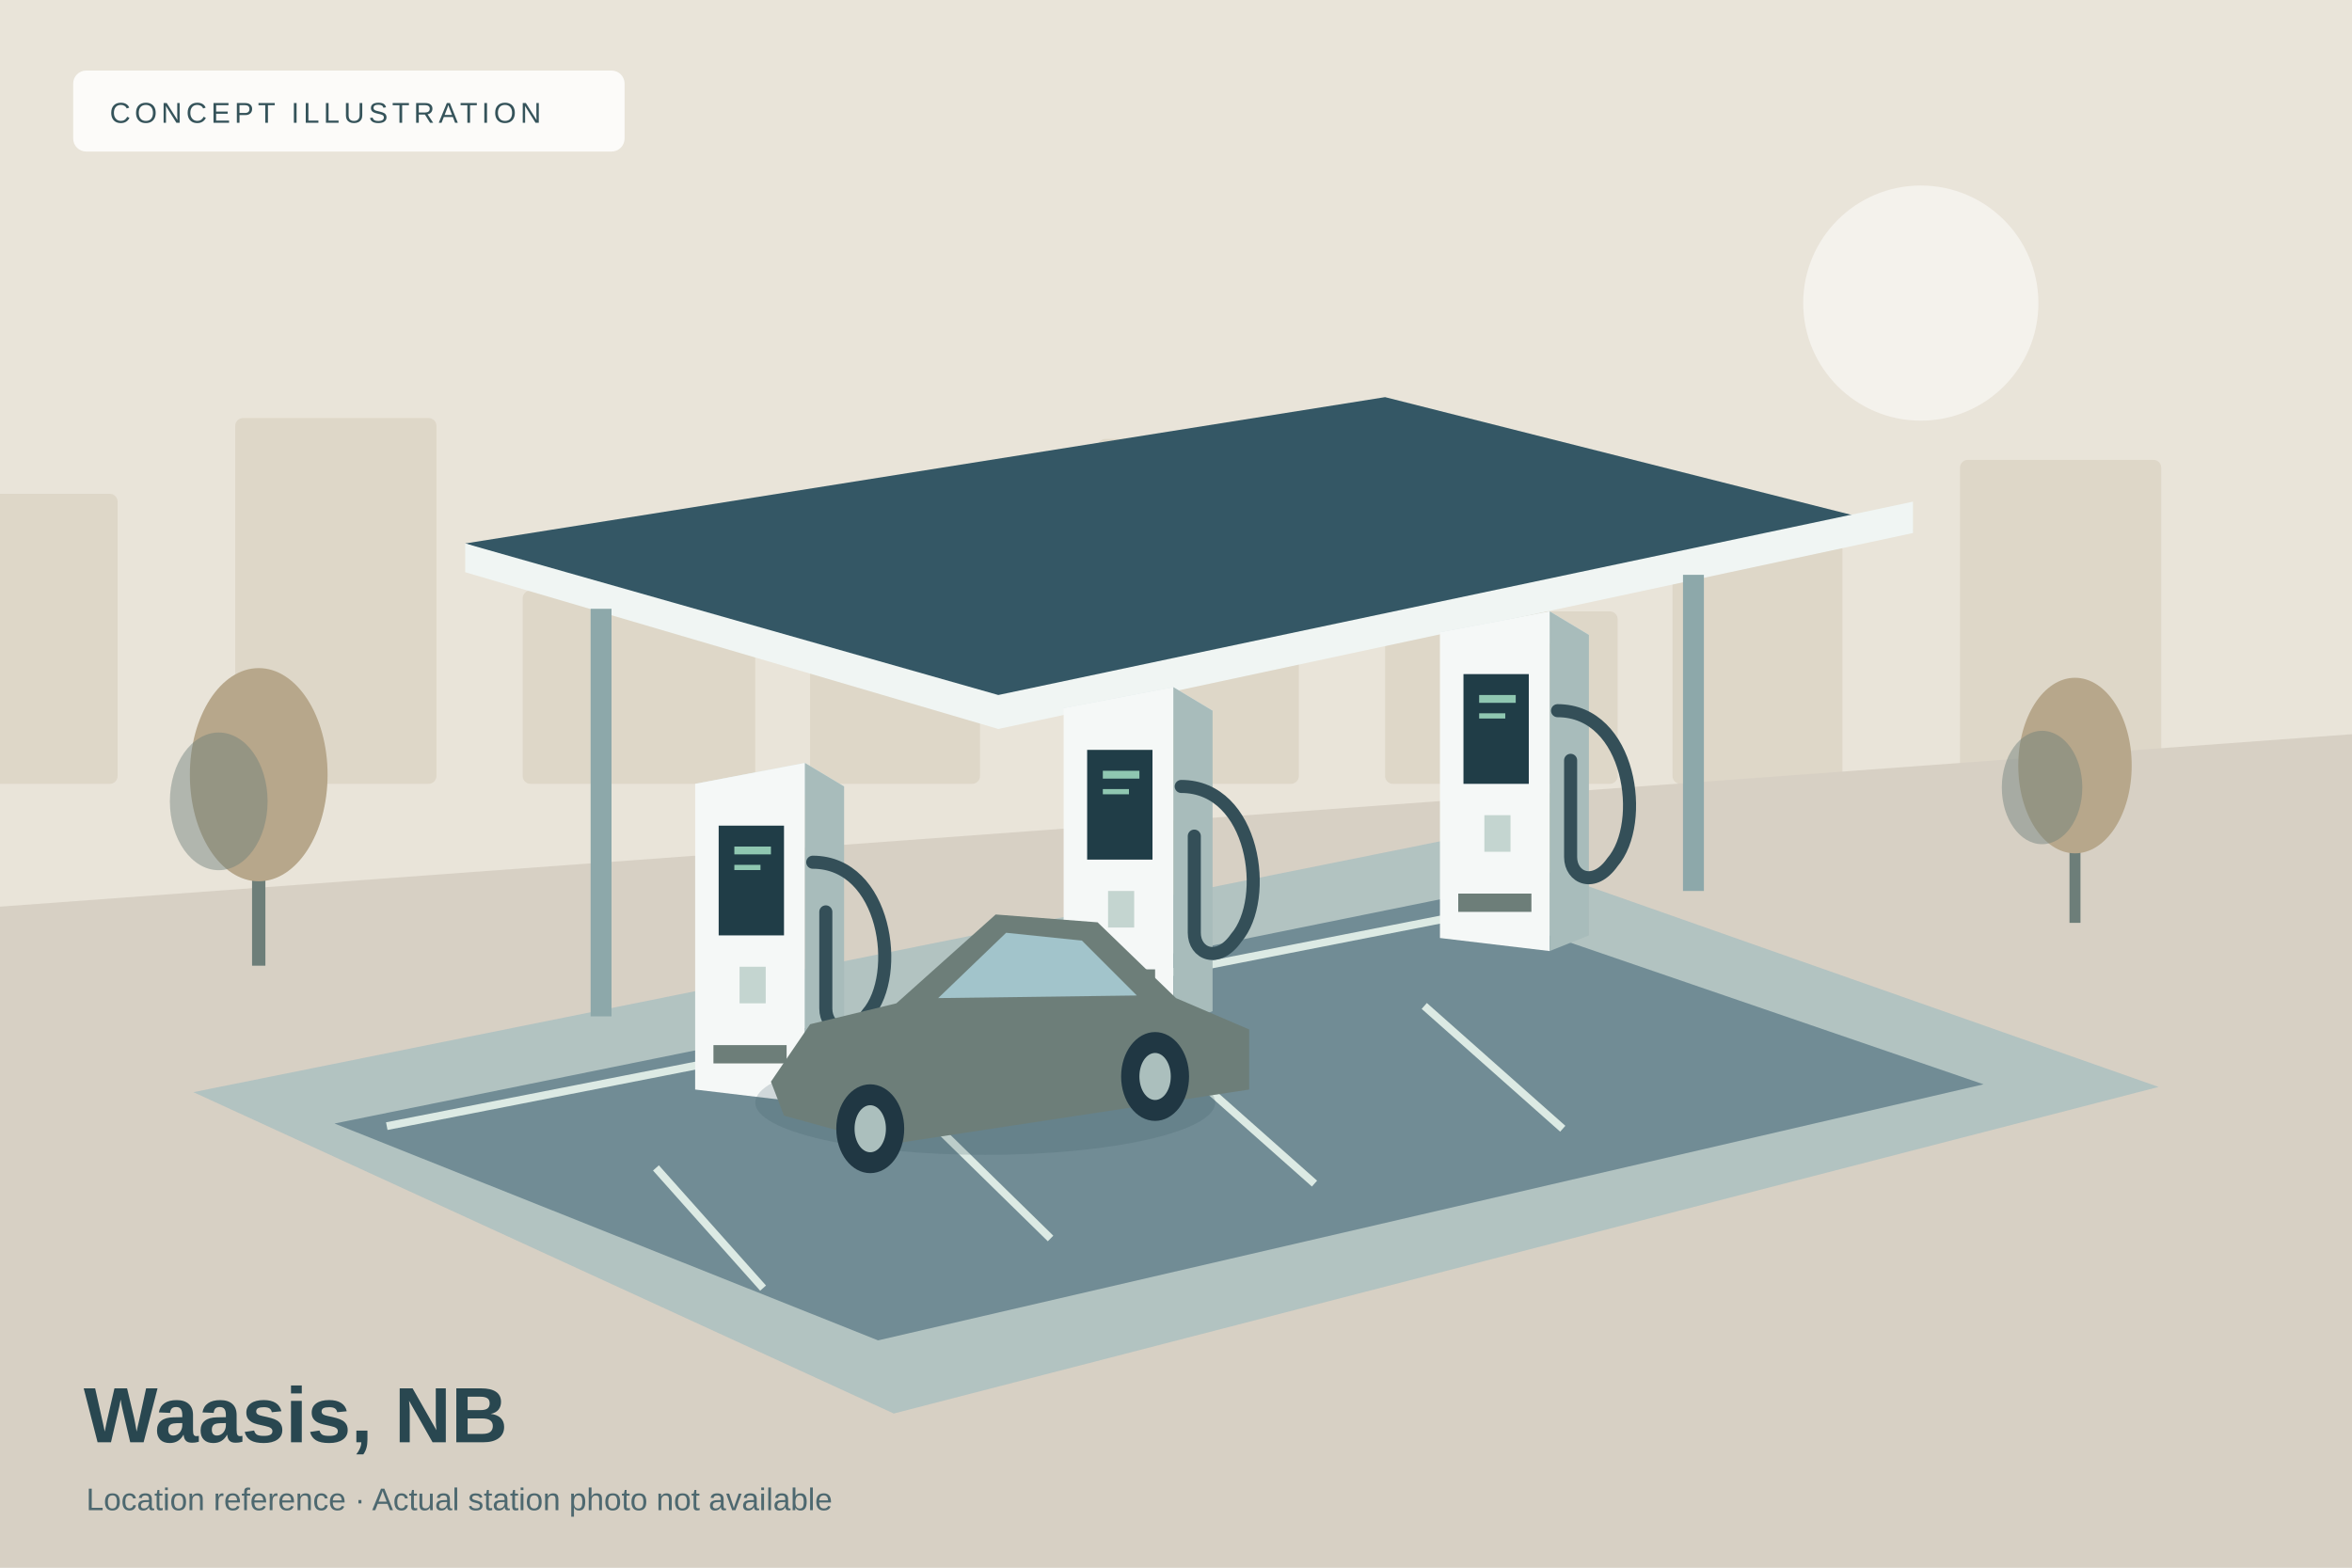
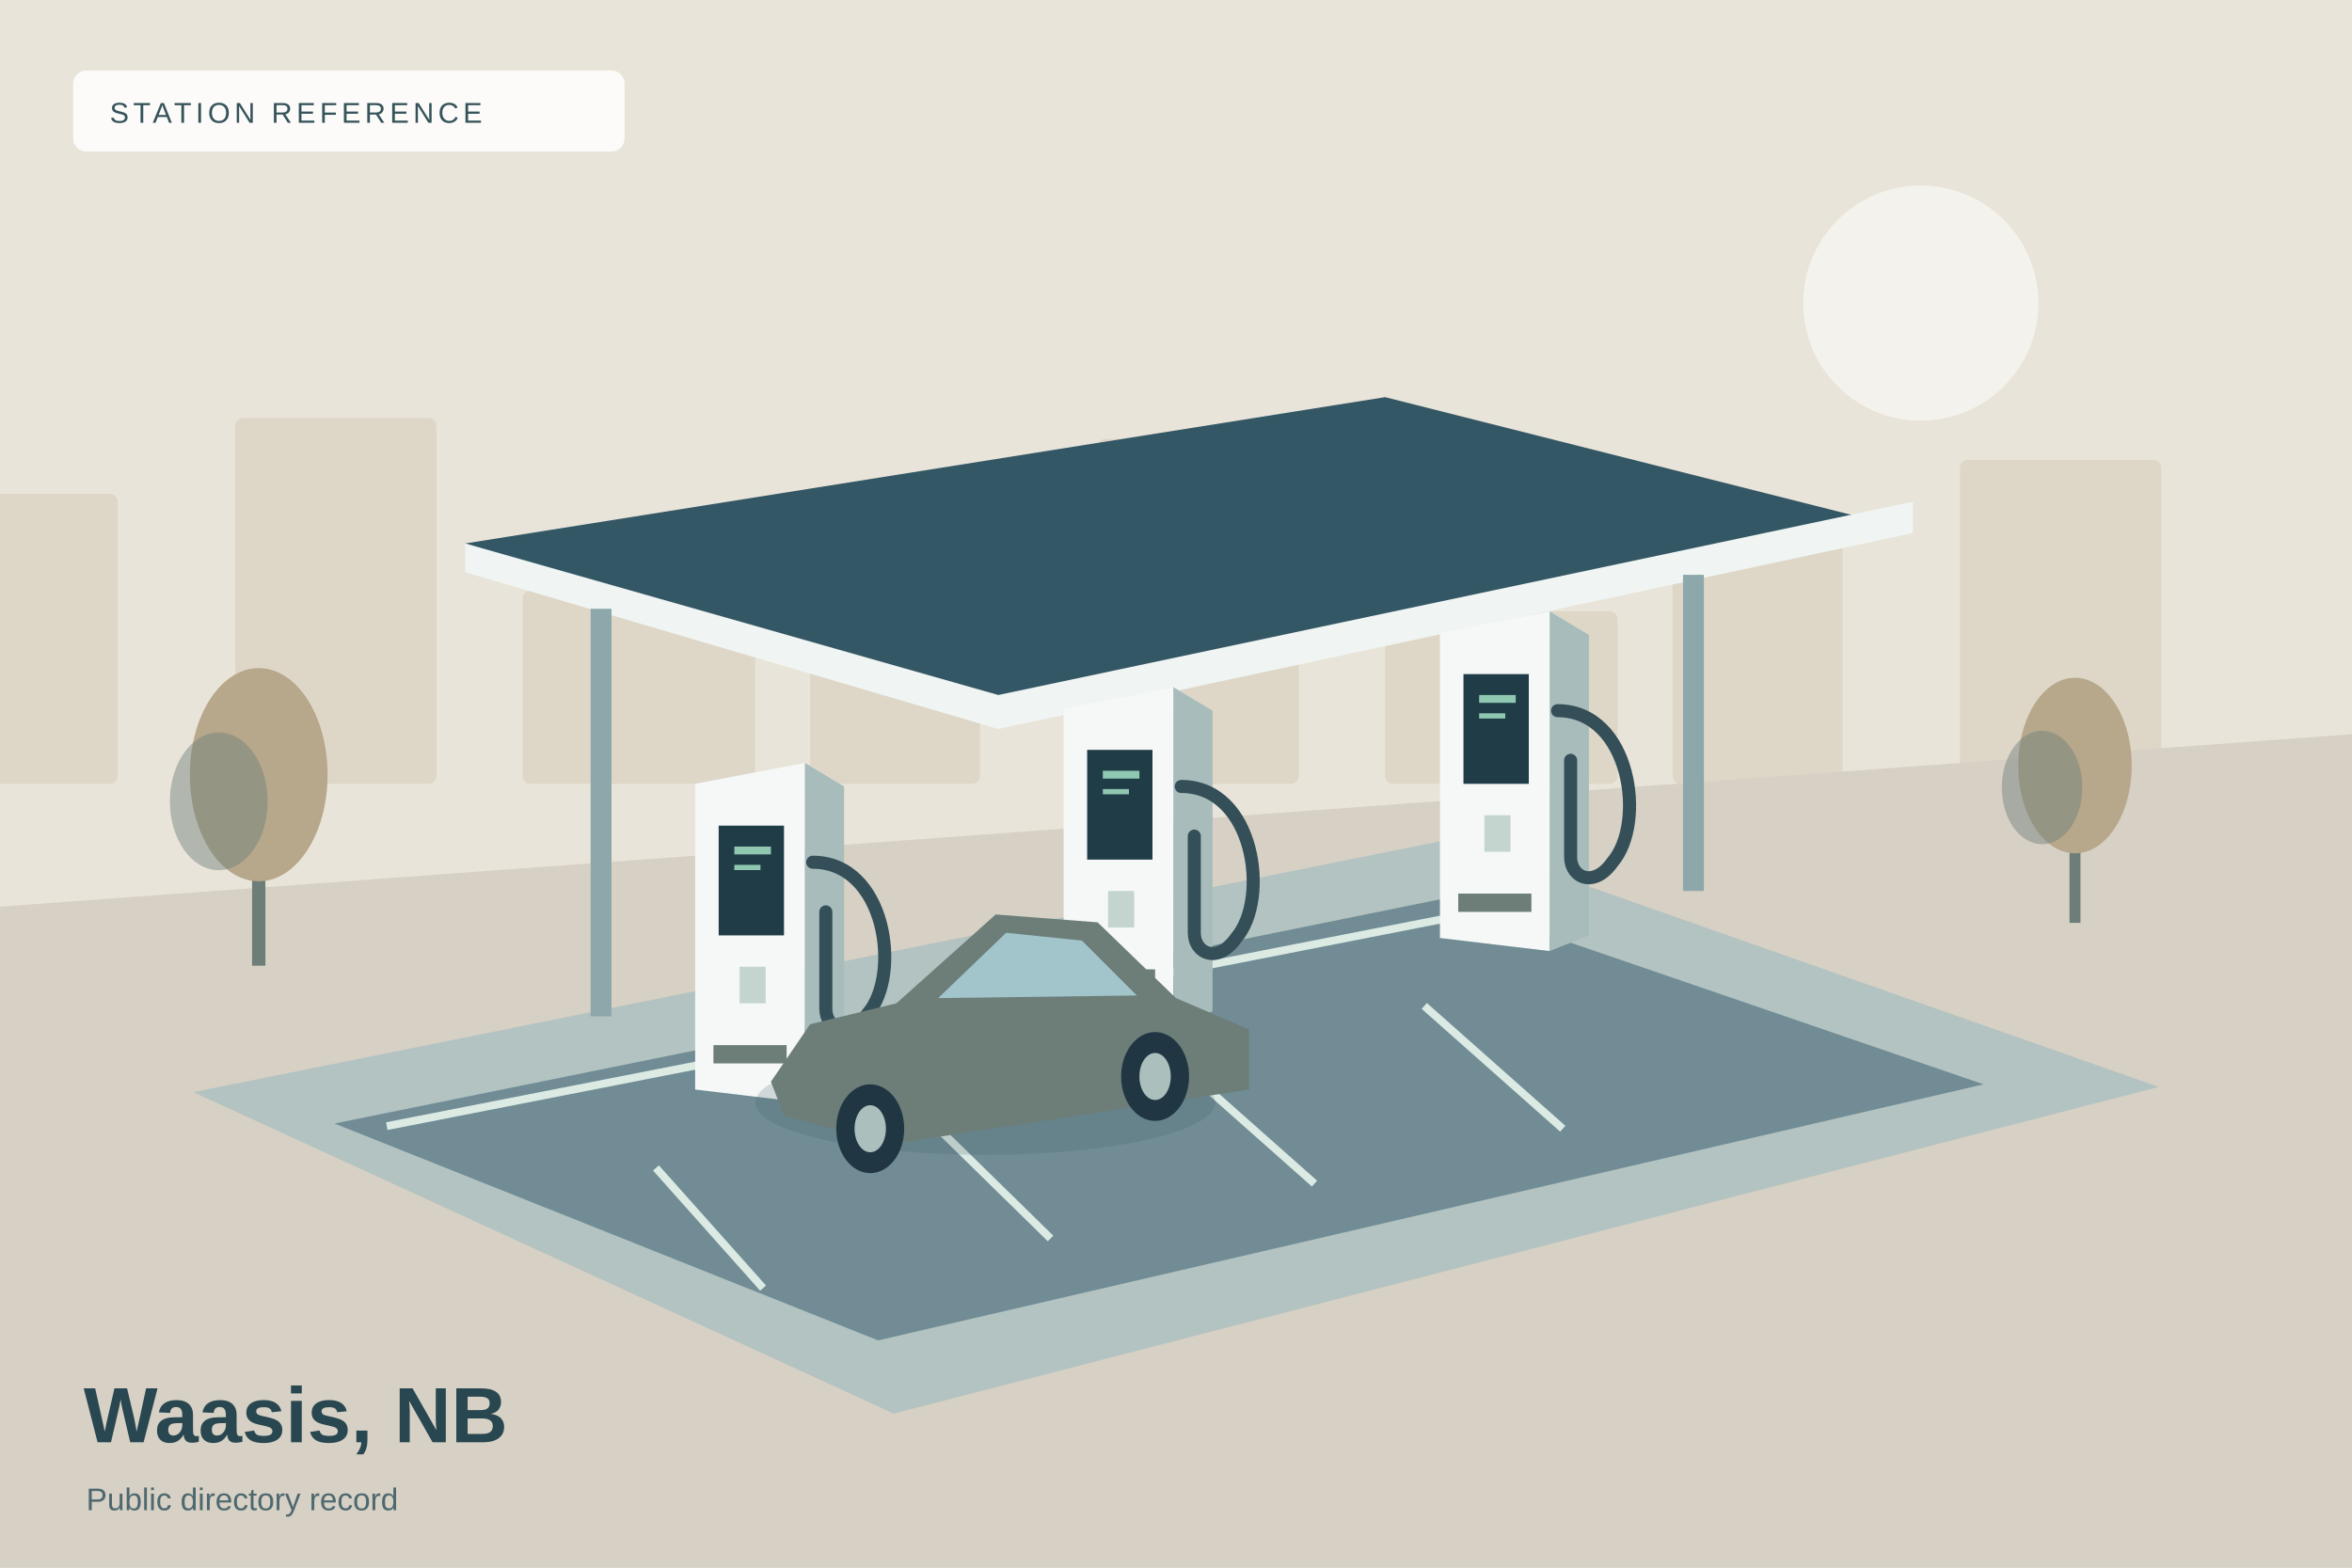
- <svg xmlns="http://www.w3.org/2000/svg" viewBox="0 0 900 600" role="img" aria-label="Concept illustration for Waasis, NB; not a photograph of this location">
+ <svg xmlns="http://www.w3.org/2000/svg" viewBox="0 0 900 600" role="img" aria-label="Station reference for Waasis, NB">
  <rect width="900" height="600" fill="#e9e4d9" />
  <circle cx="735" cy="116" r="45" fill="#fff" opacity=".5" />
  <rect x="-20" y="189" width="65" height="111" rx="3" fill="#b7a78b" opacity=".22" />
  <rect x="90" y="160" width="77" height="140" rx="3" fill="#b7a78b" opacity=".22" />
  <rect x="200" y="226" width="89" height="74" rx="3" fill="#b7a78b" opacity=".22" />
  <rect x="310" y="197" width="65" height="103" rx="3" fill="#b7a78b" opacity=".22" />
  <rect x="420" y="168" width="77" height="132" rx="3" fill="#b7a78b" opacity=".22" />
  <rect x="530" y="234" width="89" height="66" rx="3" fill="#b7a78b" opacity=".22" />
  <rect x="640" y="205" width="65" height="95" rx="3" fill="#b7a78b" opacity=".22" />
  <rect x="750" y="176" width="77" height="124" rx="3" fill="#b7a78b" opacity=".22" />
  <path d="M0 347 900 281v319H0Z" fill="#d7d0c4" />
  <path d="m74 418 482-97 270 95-484 125Z" fill="#a9bfc0" opacity=".8" />
  <path d="m128 430 424-86 207 71-423 98z" fill="#718c95" />
  <path d="m148 431 408-80m-305 96 41 46m61-67 49 48m48-68 53 47m42-68 53 47" fill="none" stroke="#e8f4ec" stroke-width="3" opacity=".9" />
  <g transform="translate(99 305) scale(0.85)">
    <path d="M0 0v76" stroke="#6d7e79" stroke-width="6" />
    <ellipse cx="0" cy="-10" rx="31" ry="48" fill="#b7a78b" />
    <ellipse cx="-18" cy="2" rx="22" ry="31" fill="#6d7e79" opacity=".45" />
  </g>
  <g transform="translate(794 300) scale(0.7)">
    <path d="M0 0v76" stroke="#6d7e79" stroke-width="6" />
    <ellipse cx="0" cy="-10" rx="31" ry="48" fill="#b7a78b" />
    <ellipse cx="-18" cy="2" rx="22" ry="31" fill="#6d7e79" opacity=".45" />
  </g>
  <path d="m178 208 352-56 202 51-350 74z" fill="#345765" />
  <path d="m178 208 204 58 350-74v12l-350 75-204-60z" fill="#f0f5f3" />
  <path d="M230 233v156m418-169v121" stroke="#8da8aa" stroke-width="8" />
  <g transform="translate(266 300)">
    <path d="m0 0 42-8 15 9-42 9z" fill="#dce7e7" />
    <path d="M0 0v117l42 5V-8Z" fill="#f5f8f7" />
    <path d="m42-8 15 9v115l-15 6z" fill="#a8bcbb" />
    <path d="M9 16h25v42H9z" fill="#203d47" />
    <path d="M15 24h14v3H15zm0 7h10v2H15z" fill="#8fc7b1" />
    <path d="M7 100h28v7H7z" fill="#6d7e79" />
    <path d="M45 30c28 0 34 43 21 58-7 10-16 6-16-2V49" fill="none" stroke="#344f58" stroke-width="5" stroke-linecap="round" />
    <path d="M17 70h10v14H17z" fill="#c4d5d0" />
  </g>
  <g transform="translate(407 271)">
    <path d="m0 0 42-8 15 9-42 9z" fill="#dce7e7" />
    <path d="M0 0v117l42 5V-8Z" fill="#f5f8f7" />
    <path d="m42-8 15 9v115l-15 6z" fill="#a8bcbb" />
    <path d="M9 16h25v42H9z" fill="#203d47" />
    <path d="M15 24h14v3H15zm0 7h10v2H15z" fill="#8fc7b1" />
    <path d="M7 100h28v7H7z" fill="#6d7e79" />
    <path d="M45 30c28 0 34 43 21 58-7 10-16 6-16-2V49" fill="none" stroke="#344f58" stroke-width="5" stroke-linecap="round" />
    <path d="M17 70h10v14H17z" fill="#c4d5d0" />
  </g>
  <g transform="translate(551 242)">
    <path d="m0 0 42-8 15 9-42 9z" fill="#dce7e7" />
    <path d="M0 0v117l42 5V-8Z" fill="#f5f8f7" />
    <path d="m42-8 15 9v115l-15 6z" fill="#a8bcbb" />
    <path d="M9 16h25v42H9z" fill="#203d47" />
    <path d="M15 24h14v3H15zm0 7h10v2H15z" fill="#8fc7b1" />
    <path d="M7 100h28v7H7z" fill="#6d7e79" />
    <path d="M45 30c28 0 34 43 21 58-7 10-16 6-16-2V49" fill="none" stroke="#344f58" stroke-width="5" stroke-linecap="round" />
    <path d="M17 70h10v14H17z" fill="#c4d5d0" />
  </g>
  <g transform="translate(377 412)">
    <ellipse cx="0" cy="10" rx="88" ry="20" fill="#3b5963" opacity=".2" />
    <path d="m-82 2 15-22 33-8 38-34 39 3 30 29 28 12v23l-138 21-40-11z" fill="#6d7e79" />
    <path d="m-18-30 26-25 29 3 21 21z" fill="#a2c4cb" />
    <ellipse cx="-44" cy="20" rx="13" ry="17" fill="#203743" />
    <ellipse cx="65" cy="0" rx="13" ry="17" fill="#203743" />
    <ellipse cx="-44" cy="20" rx="6" ry="9" fill="#abbfbd" />
    <ellipse cx="65" cy="0" rx="6" ry="9" fill="#abbfbd" />
  </g>
  <rect x="28" y="27" width="211" height="31" rx="5" fill="#fff" opacity=".85" />
-   <text x="42" y="47" fill="#35535a" font-size="11" font-family="Arial,sans-serif" letter-spacing="1.6">CONCEPT ILLUSTRATION</text>
+   <text x="42" y="47" fill="#35535a" font-size="11" font-family="Arial,sans-serif" letter-spacing="1.6">STATION REFERENCE</text>
  <text x="32" y="552" fill="#294750" font-size="30" font-family="Arial,sans-serif" font-weight="600">Waasis, NB</text>
-   <text x="33" y="578" fill="#4d686f" font-size="12" font-family="Arial,sans-serif">Location reference · Actual station photo not available</text>
+   <text x="33" y="578" fill="#4d686f" font-size="12" font-family="Arial,sans-serif">Public directory record</text>
</svg>
